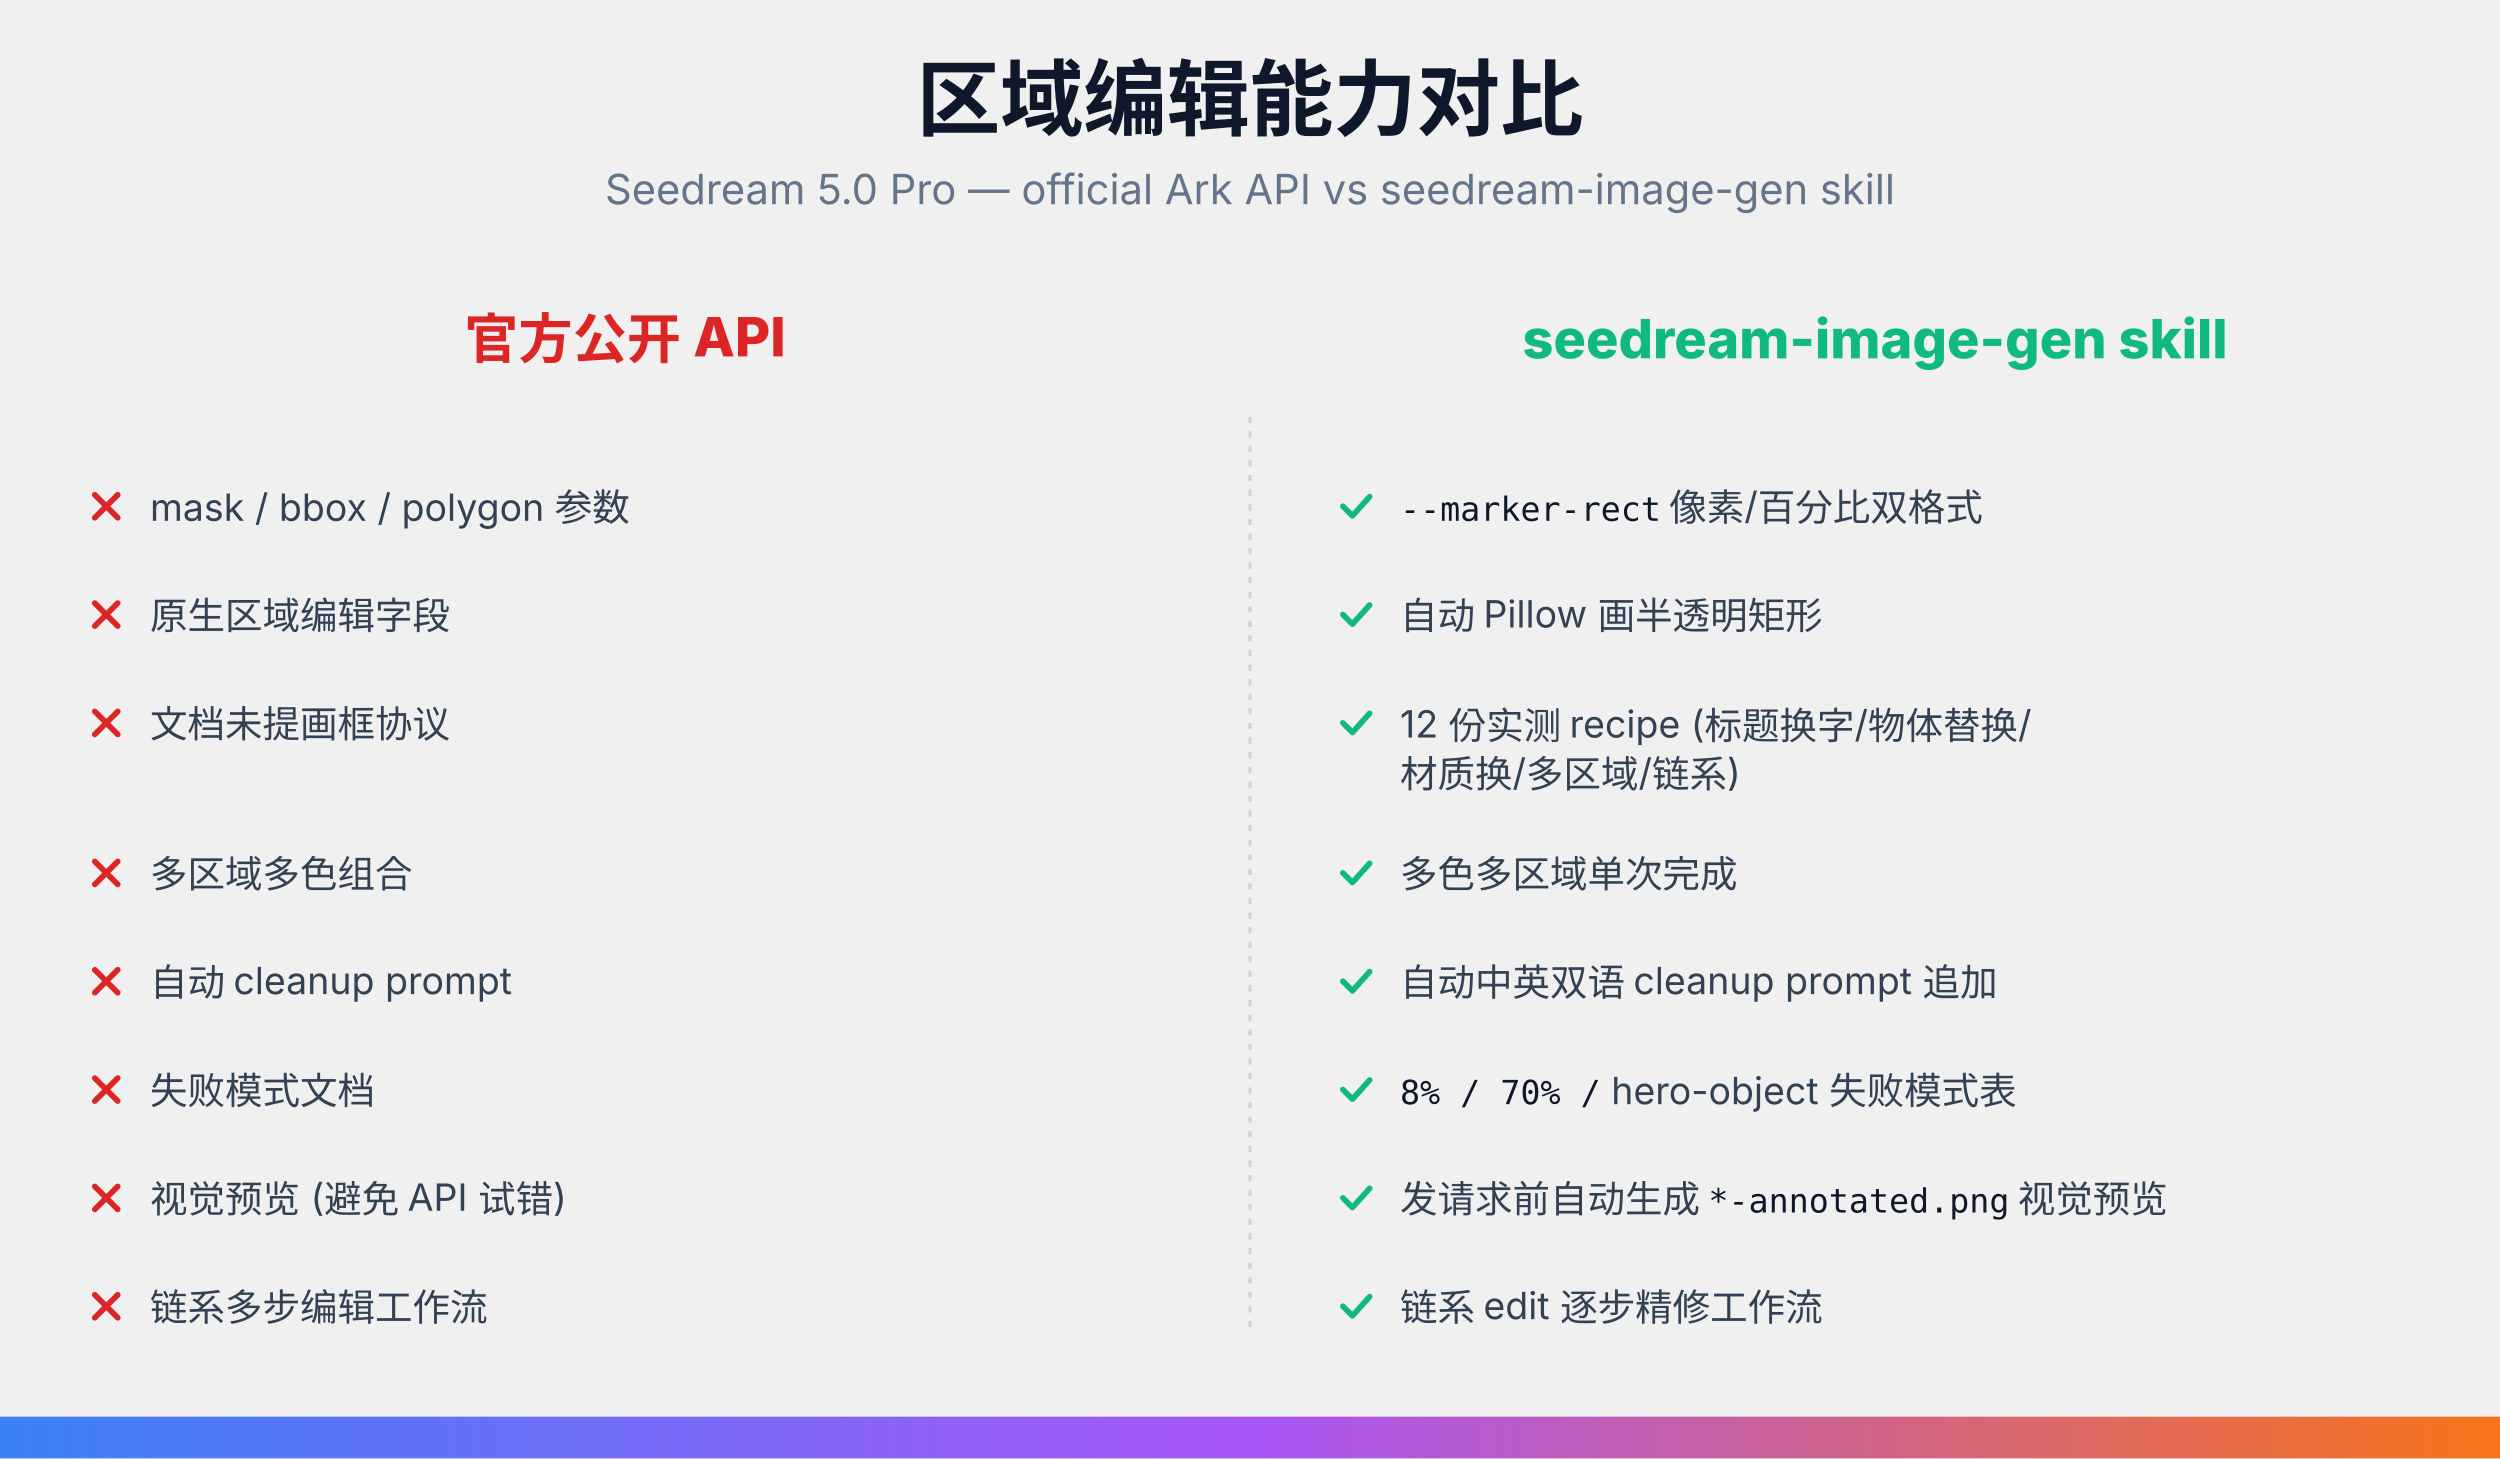
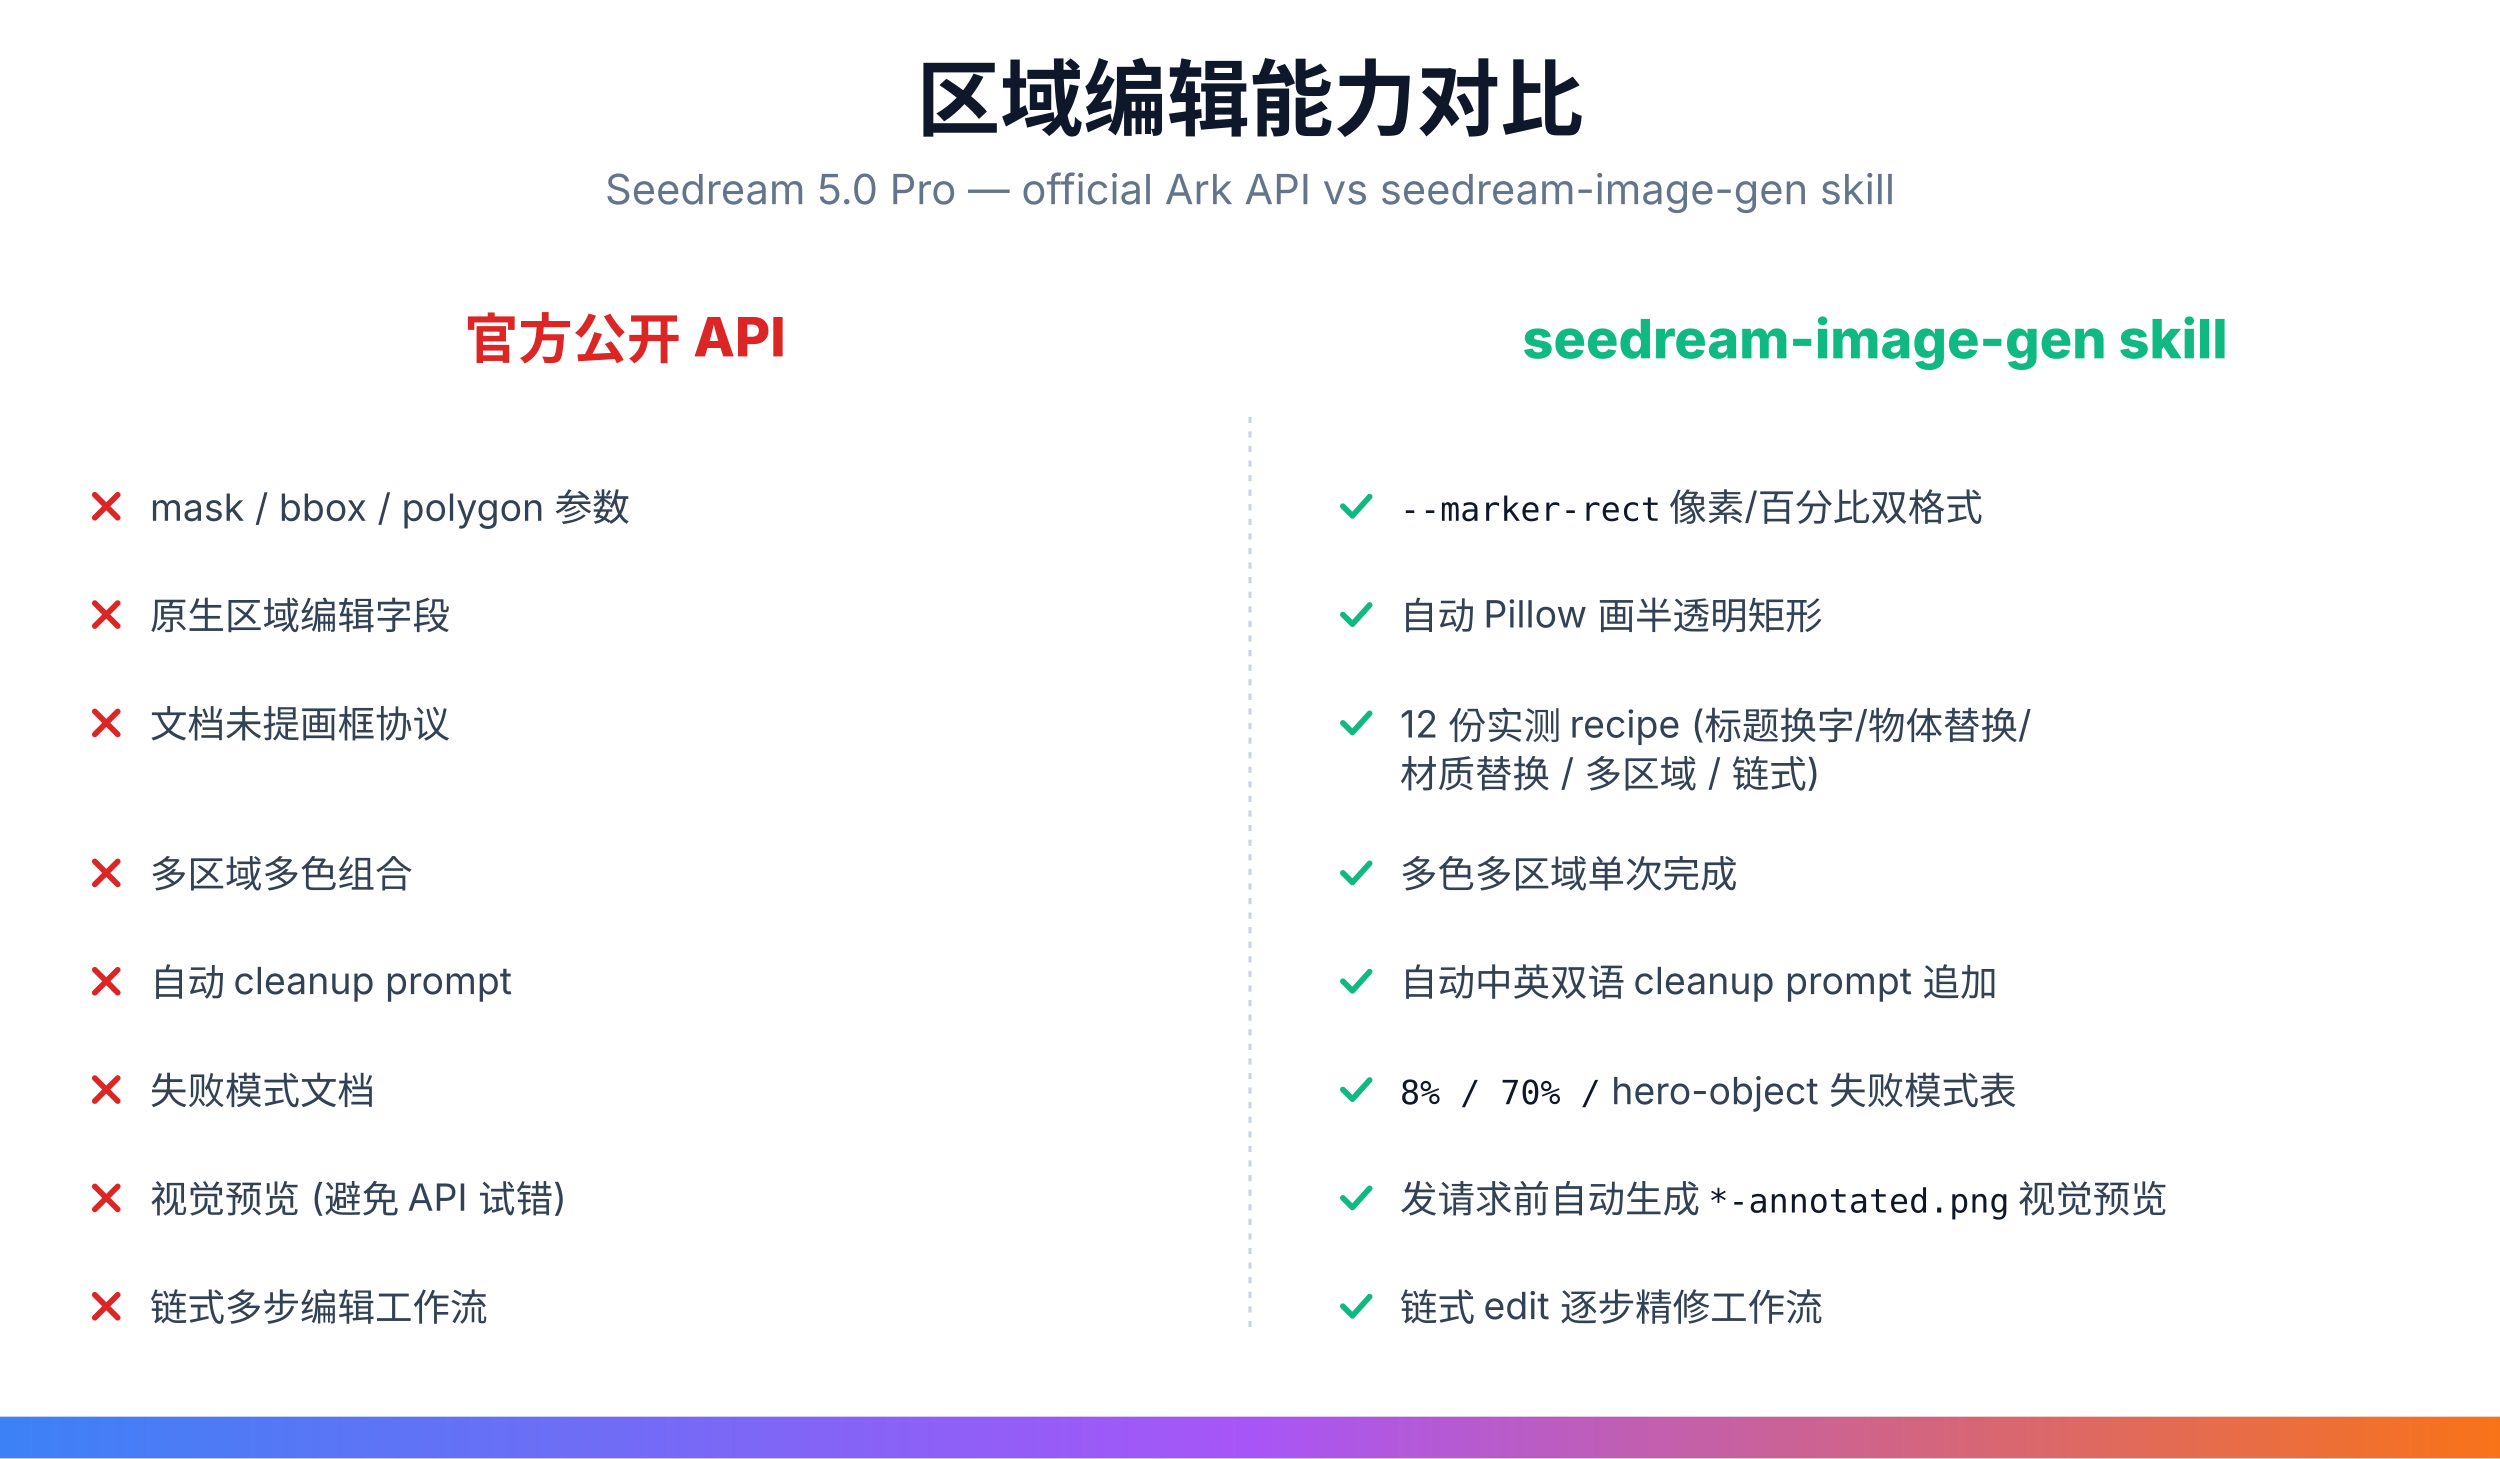
<svg xmlns="http://www.w3.org/2000/svg" viewBox="0 0 1200 700" width="1200" height="700" font-family="-apple-system, BlinkMacSystemFont, 'PingFang SC', 'Helvetica Neue', 'Microsoft YaHei', sans-serif">
  <defs>
    <linearGradient id="bottomBar" x1="0%" y1="0%" x2="100%" y2="0%">
      <stop offset="0%" stop-color="#3b82f6" />
      <stop offset="50%" stop-color="#a855f7" />
      <stop offset="100%" stop-color="#f97316" />
    </linearGradient>
    <symbol id="x-mark" viewBox="0 0 24 24">
      <path d="M6 6 L18 18 M18 6 L6 18" stroke="#dc2626" stroke-width="3" stroke-linecap="round" />
    </symbol>
    <symbol id="check-mark" viewBox="0 0 24 24">
      <path d="M5 12 L10 17 L19 7" stroke="#10b981" stroke-width="3" stroke-linecap="round" stroke-linejoin="round" fill="none" />
    </symbol>
  </defs>
+   <rect width="1200" height="700" fill="#ffffff" />
  <text x="600" y="62" font-size="40" font-weight="900" fill="#0f172a" text-anchor="middle">区域编辑能力对比</text>
  <text x="600" y="98" font-size="20" fill="#64748b" text-anchor="middle">Seedream 5.0 Pro — official Ark API vs seedream-image-gen skill</text>
  <text x="300" y="172" font-size="26" font-weight="800" fill="#dc2626" text-anchor="middle">官方公开 API</text>
  <text x="900" y="172" font-size="26" font-weight="800" fill="#10b981" text-anchor="middle">seedream-image-gen skill</text>
  <line x1="600" y1="200" x2="600" y2="640" stroke="#cbd5e1" stroke-width="1.5" stroke-dasharray="3 4" />
  <g>
    <use href="#x-mark" x="40" y="232" width="22" height="22" />
    <text x="72" y="250" font-size="18" fill="#334155">mask / bbox / polygon 参数</text>
    <use href="#check-mark" x="640" y="232" width="22" height="22" />
    <text x="672" y="250" font-size="18" fill="#334155">
      <tspan font-family="Menlo, Consolas, monospace" font-size="16" fill="#0f172a">--marker-rect</tspan> 像素/百分比双格式</text>
  </g>
  <g>
    <use href="#x-mark" x="40" y="284" width="22" height="22" />
    <text x="72" y="302" font-size="18" fill="#334155">原生区域编辑字段</text>
    <use href="#check-mark" x="640" y="284" width="22" height="22" />
    <text x="672" y="302" font-size="18" fill="#334155">自动 Pillow 画半透明矩形</text>
  </g>
  <g>
    <use href="#x-mark" x="40" y="336" width="22" height="22" />
    <text x="72" y="354" font-size="18" fill="#334155">文档未提画框协议</text>
    <use href="#check-mark" x="640" y="336" width="22" height="22" />
    <text x="672" y="354" font-size="18" fill="#334155">12 份实测 recipe (标题换字/物体替换/</text>
-     <text x="672" y="378" font-size="18" fill="#334155">材质换/多区域/链系)</text>
+     <text x="672" y="378" font-size="18" fill="#334155">材质替换 / 多区域 / 链式)</text>
  </g>
  <g>
    <use href="#x-mark" x="40" y="408" width="22" height="22" />
    <text x="72" y="426" font-size="18" fill="#334155">多区域多色组合</text>
    <use href="#check-mark" x="640" y="408" width="22" height="22" />
    <text x="672" y="426" font-size="18" fill="#334155">多色多区域单次完成</text>
  </g>
  <g>
    <use href="#x-mark" x="40" y="460" width="22" height="22" />
    <text x="72" y="478" font-size="18" fill="#334155">自动 cleanup prompt</text>
    <use href="#check-mark" x="640" y="460" width="22" height="22" />
    <text x="672" y="478" font-size="18" fill="#334155">自动中英双语 cleanup prompt 追加</text>
  </g>
  <g>
    <use href="#x-mark" x="40" y="512" width="22" height="22" />
    <text x="72" y="530" font-size="18" fill="#334155">失败模式文档</text>
    <use href="#check-mark" x="640" y="512" width="22" height="22" />
    <text x="672" y="530" font-size="18" fill="#334155">
      <tspan font-family="Menlo, Consolas, monospace" font-size="16" fill="#0f172a">8% / 70% /</tspan> hero-object 失败模式表</text>
  </g>
  <g>
    <use href="#x-mark" x="40" y="564" width="22" height="22" />
    <text x="72" y="582" font-size="18" fill="#334155">视觉预览 (避免 API 试错)</text>
    <use href="#check-mark" x="640" y="564" width="22" height="22" />
    <text x="672" y="582" font-size="18" fill="#334155">发请求前自动生成 <tspan font-family="Menlo, Consolas, monospace" font-size="16" fill="#0f172a">*-annotated.png</tspan> 视觉预览</text>
  </g>
  <g>
    <use href="#x-mark" x="40" y="616" width="22" height="22" />
-     <text x="72" y="634" font-size="18" fill="#334155">链系多步编辑工作流</text>
+     <text x="72" y="634" font-size="18" fill="#334155">链式多步编辑工作流</text>
    <use href="#check-mark" x="640" y="616" width="22" height="22" />
-     <text x="672" y="634" font-size="18" fill="#334155">链系 edit 逐步精修工作流</text>
+     <text x="672" y="634" font-size="18" fill="#334155">链式 edit 逐步精修工作流</text>
  </g>
  <rect x="0" y="680" width="1200" height="20" fill="url(#bottomBar)" />
</svg>
